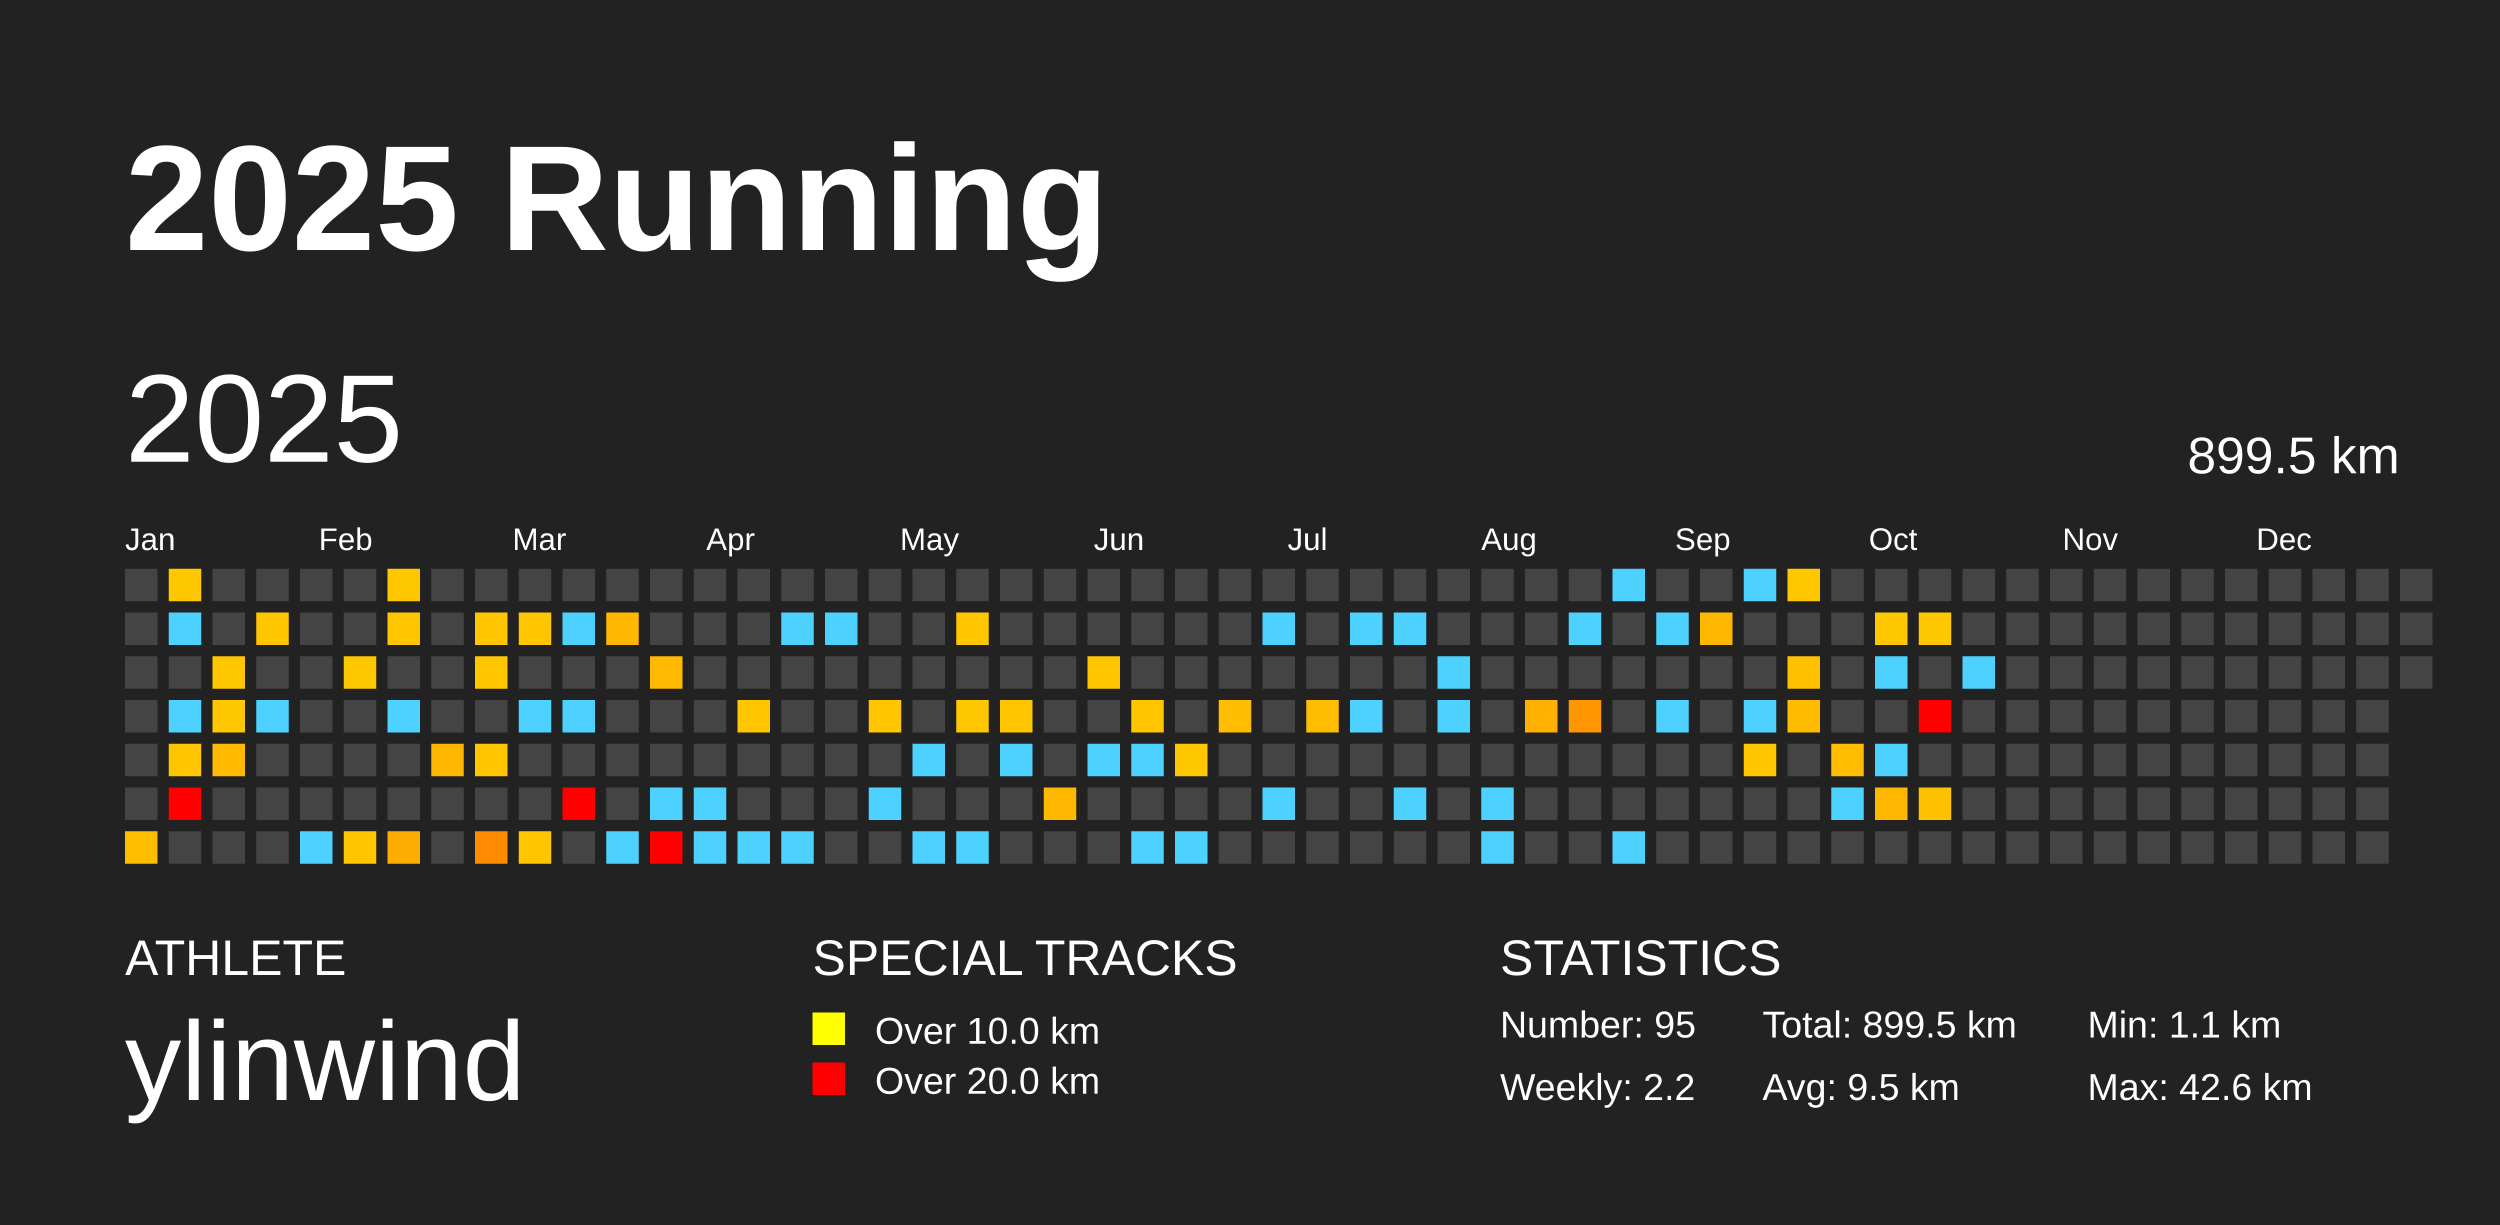
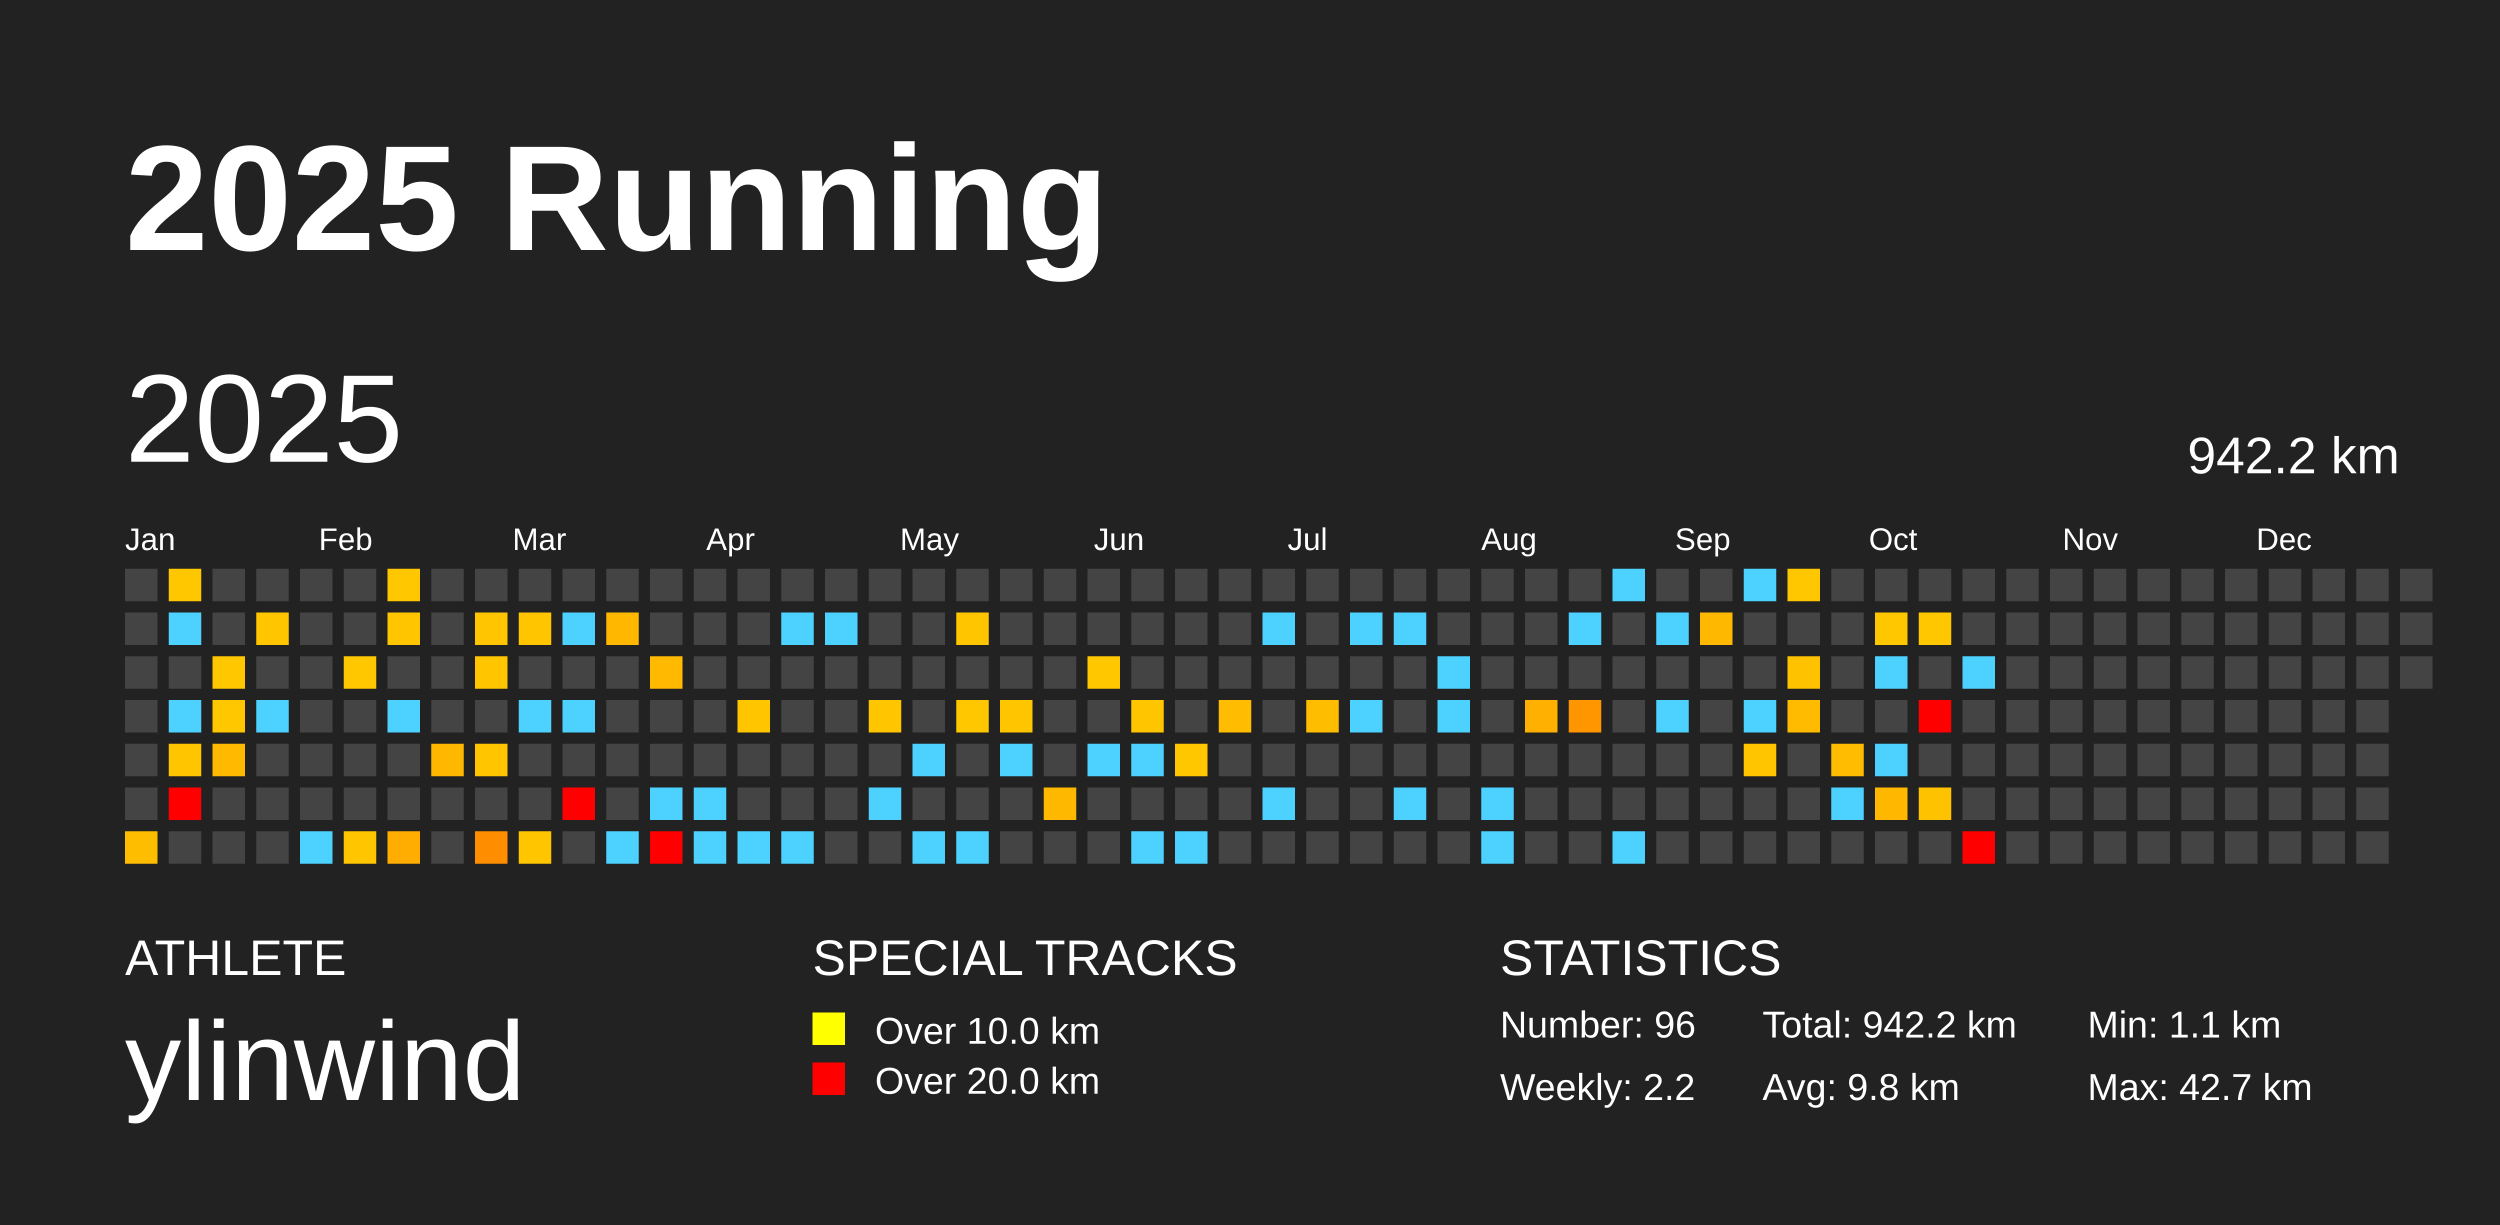
<svg xmlns="http://www.w3.org/2000/svg" baseProfile="full" height="98mm" version="1.1" viewBox="0,0,200,98" width="200mm">
  <defs />
  <rect fill="#222222" height="98" width="200" x="0" y="0" />
  <text fill="#FFFFFF" style="font-size:12px; font-family:Arial; font-weight:bold;" x="10" y="20">2025 Running</text>
  <text fill="#FFFFFF" style="font-size:4px; font-family:Arial" x="10" y="78">ATHLETE</text>
  <text fill="#FFFFFF" style="font-size:9px; font-family:Arial" x="10" y="88">ylinwind</text>
  <text fill="#FFFFFF" style="font-size:4px; font-family:Arial" x="65" y="78">SPECIAL TRACKS</text>
  <rect fill="yellow" height="2.6" width="2.6" x="65" y="81" />
  <text fill="#FFFFFF" style="font-size:3px; font-family:Arial" x="70" y="83.5">Over 10.0 km</text>
  <rect fill="red" height="2.6" width="2.6" x="65" y="85" />
  <text fill="#FFFFFF" style="font-size:3px; font-family:Arial" x="70" y="87.5">Over 20.0 km</text>
  <text fill="#FFFFFF" style="font-size:4px; font-family:Arial" x="120" y="78">STATISTICS</text>
-   <text fill="#FFFFFF" style="font-size:3px; font-family:Arial" x="120" y="83">Number: 95</text>
+   <text fill="#FFFFFF" style="font-size:3px; font-family:Arial" x="120" y="83">Number: 96</text>
  <text fill="#FFFFFF" style="font-size:3px; font-family:Arial" x="120" y="88">Weekly: 2.2</text>
-   <text fill="#FFFFFF" style="font-size:3px; font-family:Arial" x="141" y="83">Total: 899.5 km</text>
-   <text fill="#FFFFFF" style="font-size:3px; font-family:Arial" x="141" y="88">Avg: 9.5 km</text>
+   <text fill="#FFFFFF" style="font-size:3px; font-family:Arial" x="141" y="83">Total: 942.2 km</text>
+   <text fill="#FFFFFF" style="font-size:3px; font-family:Arial" x="141" y="88">Avg: 9.8 km</text>
  <text fill="#FFFFFF" style="font-size:3px; font-family:Arial" x="167" y="83">Min: 1.1 km</text>
-   <text fill="#FFFFFF" style="font-size:3px; font-family:Arial" x="167" y="88">Max: 42.6 km</text>
+   <text fill="#FFFFFF" style="font-size:3px; font-family:Arial" x="167" y="88">Max: 42.7 km</text>
  <text dominant-baseline="hanging" fill="#FFFFFF" style="font-size:10.0px; font-family:Arial;" x="10" y="30">2025</text>
-   <text dominant-baseline="hanging" fill="#FFFFFF" style="font-size:4.125px; font-family:Arial;" x="175" y="35">899.5 km</text>
+   <text dominant-baseline="hanging" fill="#FFFFFF" style="font-size:4.125px; font-family:Arial;" x="175" y="35">942.2 km</text>
  <text fill="#FFFFFF" style="font-size:2.5px; font-family:Arial" x="10.0" y="44">Jan</text>
  <text fill="#FFFFFF" style="font-size:2.5px; font-family:Arial" x="25.5" y="44">Feb</text>
  <text fill="#FFFFFF" style="font-size:2.5px; font-family:Arial" x="41.0" y="44">Mar</text>
  <text fill="#FFFFFF" style="font-size:2.5px; font-family:Arial" x="56.5" y="44">Apr</text>
  <text fill="#FFFFFF" style="font-size:2.5px; font-family:Arial" x="72.0" y="44">May</text>
  <text fill="#FFFFFF" style="font-size:2.5px; font-family:Arial" x="87.5" y="44">Jun</text>
  <text fill="#FFFFFF" style="font-size:2.5px; font-family:Arial" x="103.0" y="44">Jul</text>
  <text fill="#FFFFFF" style="font-size:2.5px; font-family:Arial" x="118.5" y="44">Aug</text>
  <text fill="#FFFFFF" style="font-size:2.5px; font-family:Arial" x="134.0" y="44">Sep</text>
  <text fill="#FFFFFF" style="font-size:2.5px; font-family:Arial" x="149.5" y="44">Oct</text>
  <text fill="#FFFFFF" style="font-size:2.5px; font-family:Arial" x="165.0" y="44">Nov</text>
  <text fill="#FFFFFF" style="font-size:2.5px; font-family:Arial" x="180.5" y="44">Dec</text>
  <rect fill="#444444" height="2.6" width="2.6" x="10.0" y="45.5" />
  <rect fill="#444444" height="2.6" width="2.6" x="10.0" y="49.0" />
  <rect fill="#444444" height="2.6" width="2.6" x="10.0" y="52.5" />
  <rect fill="#444444" height="2.6" width="2.6" x="10.0" y="56.0" />
  <rect fill="#444444" height="2.6" width="2.6" x="10.0" y="59.5" />
  <rect fill="#444444" height="2.6" width="2.6" x="10.0" y="63.0" />
  <rect fill="#ffbd00" height="2.6" width="2.6" x="10.0" y="66.5" />
  <rect fill="#ffc700" height="2.6" width="2.6" x="13.5" y="45.5" />
  <rect fill="#4dd2ff" height="2.6" width="2.6" x="13.5" y="49.0" />
  <rect fill="#444444" height="2.6" width="2.6" x="13.5" y="52.5" />
  <rect fill="#4dd2ff" height="2.6" width="2.6" x="13.5" y="56.0" />
  <rect fill="#ffc600" height="2.6" width="2.6" x="13.5" y="59.5" />
  <rect fill="red" height="2.6" width="2.6" x="13.5" y="63.0" />
  <rect fill="#444444" height="2.6" width="2.6" x="13.5" y="66.5" />
  <rect fill="#444444" height="2.6" width="2.6" x="17.0" y="45.5" />
  <rect fill="#444444" height="2.6" width="2.6" x="17.0" y="49.0" />
  <rect fill="#ffc700" height="2.6" width="2.6" x="17.0" y="52.5" />
  <rect fill="#ffc700" height="2.6" width="2.6" x="17.0" y="56.0" />
  <rect fill="#ffba00" height="2.6" width="2.6" x="17.0" y="59.5" />
  <rect fill="#444444" height="2.6" width="2.6" x="17.0" y="63.0" />
  <rect fill="#444444" height="2.6" width="2.6" x="17.0" y="66.5" />
  <rect fill="#444444" height="2.6" width="2.6" x="20.5" y="45.5" />
  <rect fill="#ffc600" height="2.6" width="2.6" x="20.5" y="49.0" />
  <rect fill="#444444" height="2.6" width="2.6" x="20.5" y="52.5" />
  <rect fill="#4dd2ff" height="2.6" width="2.6" x="20.5" y="56.0" />
  <rect fill="#444444" height="2.6" width="2.6" x="20.5" y="59.5" />
  <rect fill="#444444" height="2.6" width="2.6" x="20.5" y="63.0" />
  <rect fill="#444444" height="2.6" width="2.6" x="20.5" y="66.5" />
  <rect fill="#444444" height="2.6" width="2.6" x="24.0" y="45.5" />
  <rect fill="#444444" height="2.6" width="2.6" x="24.0" y="49.0" />
  <rect fill="#444444" height="2.6" width="2.6" x="24.0" y="52.5" />
  <rect fill="#444444" height="2.6" width="2.6" x="24.0" y="56.0" />
  <rect fill="#444444" height="2.6" width="2.6" x="24.0" y="59.5" />
  <rect fill="#444444" height="2.6" width="2.6" x="24.0" y="63.0" />
  <rect fill="#4dd2ff" height="2.6" width="2.6" x="24.0" y="66.5" />
  <rect fill="#444444" height="2.6" width="2.6" x="27.5" y="45.5" />
  <rect fill="#444444" height="2.6" width="2.6" x="27.5" y="49.0" />
  <rect fill="#ffc700" height="2.6" width="2.6" x="27.5" y="52.5" />
  <rect fill="#444444" height="2.6" width="2.6" x="27.5" y="56.0" />
  <rect fill="#444444" height="2.6" width="2.6" x="27.5" y="59.5" />
  <rect fill="#444444" height="2.6" width="2.6" x="27.5" y="63.0" />
  <rect fill="#ffc600" height="2.6" width="2.6" x="27.5" y="66.5" />
  <rect fill="#ffc700" height="2.6" width="2.6" x="31.0" y="45.5" />
  <rect fill="#ffc600" height="2.6" width="2.6" x="31.0" y="49.0" />
  <rect fill="#444444" height="2.6" width="2.6" x="31.0" y="52.5" />
  <rect fill="#4dd2ff" height="2.6" width="2.6" x="31.0" y="56.0" />
  <rect fill="#444444" height="2.6" width="2.6" x="31.0" y="59.5" />
  <rect fill="#444444" height="2.6" width="2.6" x="31.0" y="63.0" />
-   <rect fill="#ffac00" height="2.6" width="2.6" x="31.0" y="66.5" />
+   <rect fill="#ffad00" height="2.6" width="2.6" x="31.0" y="66.5" />
  <rect fill="#444444" height="2.6" width="2.6" x="34.5" y="45.5" />
  <rect fill="#444444" height="2.6" width="2.6" x="34.5" y="49.0" />
  <rect fill="#444444" height="2.6" width="2.6" x="34.5" y="52.5" />
  <rect fill="#444444" height="2.6" width="2.6" x="34.5" y="56.0" />
  <rect fill="#ffb700" height="2.6" width="2.6" x="34.5" y="59.5" />
  <rect fill="#444444" height="2.6" width="2.6" x="34.5" y="63.0" />
  <rect fill="#444444" height="2.6" width="2.6" x="34.5" y="66.5" />
  <rect fill="#444444" height="2.6" width="2.6" x="38.0" y="45.5" />
  <rect fill="#ffc500" height="2.6" width="2.6" x="38.0" y="49.0" />
  <rect fill="#ffc600" height="2.6" width="2.6" x="38.0" y="52.5" />
  <rect fill="#444444" height="2.6" width="2.6" x="38.0" y="56.0" />
  <rect fill="#ffc600" height="2.6" width="2.6" x="38.0" y="59.5" />
  <rect fill="#444444" height="2.6" width="2.6" x="38.0" y="63.0" />
-   <rect fill="#ff8c00" height="2.6" width="2.6" x="38.0" y="66.5" />
+   <rect fill="#ff8d00" height="2.6" width="2.6" x="38.0" y="66.5" />
  <rect fill="#444444" height="2.6" width="2.6" x="41.5" y="45.5" />
  <rect fill="#ffc600" height="2.6" width="2.6" x="41.5" y="49.0" />
  <rect fill="#444444" height="2.6" width="2.6" x="41.5" y="52.5" />
  <rect fill="#4dd2ff" height="2.6" width="2.6" x="41.5" y="56.0" />
  <rect fill="#444444" height="2.6" width="2.6" x="41.5" y="59.5" />
  <rect fill="#444444" height="2.6" width="2.6" x="41.5" y="63.0" />
  <rect fill="#ffc600" height="2.6" width="2.6" x="41.5" y="66.5" />
  <rect fill="#444444" height="2.6" width="2.6" x="45.0" y="45.5" />
  <rect fill="#4dd2ff" height="2.6" width="2.6" x="45.0" y="49.0" />
  <rect fill="#444444" height="2.6" width="2.6" x="45.0" y="52.5" />
  <rect fill="#4dd2ff" height="2.6" width="2.6" x="45.0" y="56.0" />
  <rect fill="#444444" height="2.6" width="2.6" x="45.0" y="59.5" />
  <rect fill="red" height="2.6" width="2.6" x="45.0" y="63.0" />
  <rect fill="#444444" height="2.6" width="2.6" x="45.0" y="66.5" />
  <rect fill="#444444" height="2.6" width="2.6" x="48.5" y="45.5" />
  <rect fill="#ffb700" height="2.6" width="2.6" x="48.5" y="49.0" />
  <rect fill="#444444" height="2.6" width="2.6" x="48.5" y="52.5" />
  <rect fill="#444444" height="2.6" width="2.6" x="48.5" y="56.0" />
  <rect fill="#444444" height="2.6" width="2.6" x="48.5" y="59.5" />
  <rect fill="#444444" height="2.6" width="2.6" x="48.5" y="63.0" />
  <rect fill="#4dd2ff" height="2.6" width="2.6" x="48.5" y="66.5" />
  <rect fill="#444444" height="2.6" width="2.6" x="52.0" y="45.5" />
  <rect fill="#444444" height="2.6" width="2.6" x="52.0" y="49.0" />
  <rect fill="#ffb900" height="2.6" width="2.6" x="52.0" y="52.5" />
  <rect fill="#444444" height="2.6" width="2.6" x="52.0" y="56.0" />
  <rect fill="#444444" height="2.6" width="2.6" x="52.0" y="59.5" />
  <rect fill="#4dd2ff" height="2.6" width="2.6" x="52.0" y="63.0" />
  <rect fill="red" height="2.6" width="2.6" x="52.0" y="66.5" />
  <rect fill="#444444" height="2.6" width="2.6" x="55.5" y="45.5" />
  <rect fill="#444444" height="2.6" width="2.6" x="55.5" y="49.0" />
  <rect fill="#444444" height="2.6" width="2.6" x="55.5" y="52.5" />
  <rect fill="#444444" height="2.6" width="2.6" x="55.5" y="56.0" />
  <rect fill="#444444" height="2.6" width="2.6" x="55.5" y="59.5" />
  <rect fill="#4dd2ff" height="2.6" width="2.6" x="55.5" y="63.0" />
  <rect fill="#4dd2ff" height="2.6" width="2.6" x="55.5" y="66.5" />
  <rect fill="#444444" height="2.6" width="2.6" x="59.0" y="45.5" />
  <rect fill="#444444" height="2.6" width="2.6" x="59.0" y="49.0" />
  <rect fill="#444444" height="2.6" width="2.6" x="59.0" y="52.5" />
  <rect fill="#ffc600" height="2.6" width="2.6" x="59.0" y="56.0" />
  <rect fill="#444444" height="2.6" width="2.6" x="59.0" y="59.5" />
  <rect fill="#444444" height="2.6" width="2.6" x="59.0" y="63.0" />
  <rect fill="#4dd2ff" height="2.6" width="2.6" x="59.0" y="66.5" />
  <rect fill="#444444" height="2.6" width="2.6" x="62.5" y="45.5" />
  <rect fill="#4dd2ff" height="2.6" width="2.6" x="62.5" y="49.0" />
  <rect fill="#444444" height="2.6" width="2.6" x="62.5" y="52.5" />
  <rect fill="#444444" height="2.6" width="2.6" x="62.5" y="56.0" />
  <rect fill="#444444" height="2.6" width="2.6" x="62.5" y="59.5" />
  <rect fill="#444444" height="2.6" width="2.6" x="62.5" y="63.0" />
  <rect fill="#4dd2ff" height="2.6" width="2.6" x="62.5" y="66.5" />
  <rect fill="#444444" height="2.6" width="2.6" x="66.0" y="45.5" />
  <rect fill="#4dd2ff" height="2.6" width="2.6" x="66.0" y="49.0" />
  <rect fill="#444444" height="2.6" width="2.6" x="66.0" y="52.5" />
  <rect fill="#444444" height="2.6" width="2.6" x="66.0" y="56.0" />
  <rect fill="#444444" height="2.6" width="2.6" x="66.0" y="59.5" />
  <rect fill="#444444" height="2.6" width="2.6" x="66.0" y="63.0" />
  <rect fill="#444444" height="2.6" width="2.6" x="66.0" y="66.5" />
  <rect fill="#444444" height="2.6" width="2.6" x="69.5" y="45.5" />
  <rect fill="#444444" height="2.6" width="2.6" x="69.5" y="49.0" />
  <rect fill="#444444" height="2.6" width="2.6" x="69.5" y="52.5" />
  <rect fill="#ffc600" height="2.6" width="2.6" x="69.5" y="56.0" />
  <rect fill="#444444" height="2.6" width="2.6" x="69.5" y="59.5" />
  <rect fill="#4dd2ff" height="2.6" width="2.6" x="69.5" y="63.0" />
  <rect fill="#444444" height="2.6" width="2.6" x="69.5" y="66.5" />
  <rect fill="#444444" height="2.6" width="2.6" x="73.0" y="45.5" />
  <rect fill="#444444" height="2.6" width="2.6" x="73.0" y="49.0" />
  <rect fill="#444444" height="2.6" width="2.6" x="73.0" y="52.5" />
  <rect fill="#444444" height="2.6" width="2.6" x="73.0" y="56.0" />
  <rect fill="#4dd2ff" height="2.6" width="2.6" x="73.0" y="59.5" />
  <rect fill="#444444" height="2.6" width="2.6" x="73.0" y="63.0" />
  <rect fill="#4dd2ff" height="2.6" width="2.6" x="73.0" y="66.5" />
  <rect fill="#444444" height="2.6" width="2.6" x="76.5" y="45.5" />
  <rect fill="#ffc600" height="2.6" width="2.6" x="76.5" y="49.0" />
  <rect fill="#444444" height="2.6" width="2.6" x="76.5" y="52.5" />
  <rect fill="#ffc700" height="2.6" width="2.6" x="76.5" y="56.0" />
  <rect fill="#444444" height="2.6" width="2.6" x="76.5" y="59.5" />
  <rect fill="#444444" height="2.6" width="2.6" x="76.5" y="63.0" />
  <rect fill="#4dd2ff" height="2.6" width="2.6" x="76.5" y="66.5" />
  <rect fill="#444444" height="2.6" width="2.6" x="80.0" y="45.5" />
  <rect fill="#444444" height="2.6" width="2.6" x="80.0" y="49.0" />
  <rect fill="#444444" height="2.6" width="2.6" x="80.0" y="52.5" />
  <rect fill="#ffc600" height="2.6" width="2.6" x="80.0" y="56.0" />
  <rect fill="#4dd2ff" height="2.6" width="2.6" x="80.0" y="59.5" />
  <rect fill="#444444" height="2.6" width="2.6" x="80.0" y="63.0" />
  <rect fill="#444444" height="2.6" width="2.6" x="80.0" y="66.5" />
  <rect fill="#444444" height="2.6" width="2.6" x="83.5" y="45.5" />
  <rect fill="#444444" height="2.6" width="2.6" x="83.5" y="49.0" />
  <rect fill="#444444" height="2.6" width="2.6" x="83.5" y="52.5" />
  <rect fill="#444444" height="2.6" width="2.6" x="83.5" y="56.0" />
  <rect fill="#444444" height="2.6" width="2.6" x="83.5" y="59.5" />
  <rect fill="#ffb800" height="2.6" width="2.6" x="83.5" y="63.0" />
  <rect fill="#444444" height="2.6" width="2.6" x="83.5" y="66.5" />
  <rect fill="#444444" height="2.6" width="2.6" x="87.0" y="45.5" />
  <rect fill="#444444" height="2.6" width="2.6" x="87.0" y="49.0" />
-   <rect fill="#ffc600" height="2.6" width="2.6" x="87.0" y="52.5" />
+   <rect fill="#ffc700" height="2.6" width="2.6" x="87.0" y="52.5" />
  <rect fill="#444444" height="2.6" width="2.6" x="87.0" y="56.0" />
  <rect fill="#4dd2ff" height="2.6" width="2.6" x="87.0" y="59.5" />
  <rect fill="#444444" height="2.6" width="2.6" x="87.0" y="63.0" />
  <rect fill="#444444" height="2.6" width="2.6" x="87.0" y="66.5" />
  <rect fill="#444444" height="2.6" width="2.6" x="90.5" y="45.5" />
  <rect fill="#444444" height="2.6" width="2.6" x="90.5" y="49.0" />
  <rect fill="#444444" height="2.6" width="2.6" x="90.5" y="52.5" />
  <rect fill="#ffc600" height="2.6" width="2.6" x="90.5" y="56.0" />
  <rect fill="#4dd2ff" height="2.6" width="2.6" x="90.5" y="59.5" />
  <rect fill="#444444" height="2.6" width="2.6" x="90.5" y="63.0" />
  <rect fill="#4dd2ff" height="2.6" width="2.6" x="90.5" y="66.5" />
  <rect fill="#444444" height="2.6" width="2.6" x="94.0" y="45.5" />
  <rect fill="#444444" height="2.6" width="2.6" x="94.0" y="49.0" />
  <rect fill="#444444" height="2.6" width="2.6" x="94.0" y="52.5" />
  <rect fill="#444444" height="2.6" width="2.6" x="94.0" y="56.0" />
  <rect fill="#ffc700" height="2.6" width="2.6" x="94.0" y="59.5" />
  <rect fill="#444444" height="2.6" width="2.6" x="94.0" y="63.0" />
  <rect fill="#4dd2ff" height="2.6" width="2.6" x="94.0" y="66.5" />
  <rect fill="#444444" height="2.6" width="2.6" x="97.5" y="45.5" />
  <rect fill="#444444" height="2.6" width="2.6" x="97.5" y="49.0" />
  <rect fill="#444444" height="2.6" width="2.6" x="97.5" y="52.5" />
  <rect fill="#ffbc00" height="2.6" width="2.6" x="97.5" y="56.0" />
  <rect fill="#444444" height="2.6" width="2.6" x="97.5" y="59.5" />
  <rect fill="#444444" height="2.6" width="2.6" x="97.5" y="63.0" />
  <rect fill="#444444" height="2.6" width="2.6" x="97.5" y="66.5" />
  <rect fill="#444444" height="2.6" width="2.6" x="101.0" y="45.5" />
  <rect fill="#4dd2ff" height="2.6" width="2.6" x="101.0" y="49.0" />
  <rect fill="#444444" height="2.6" width="2.6" x="101.0" y="52.5" />
  <rect fill="#444444" height="2.6" width="2.6" x="101.0" y="56.0" />
  <rect fill="#444444" height="2.6" width="2.6" x="101.0" y="59.5" />
  <rect fill="#4dd2ff" height="2.6" width="2.6" x="101.0" y="63.0" />
  <rect fill="#444444" height="2.6" width="2.6" x="101.0" y="66.5" />
  <rect fill="#444444" height="2.6" width="2.6" x="104.5" y="45.5" />
  <rect fill="#444444" height="2.6" width="2.6" x="104.5" y="49.0" />
  <rect fill="#444444" height="2.6" width="2.6" x="104.5" y="52.5" />
-   <rect fill="#ffbc00" height="2.6" width="2.6" x="104.5" y="56.0" />
+   <rect fill="#ffbd00" height="2.6" width="2.6" x="104.5" y="56.0" />
  <rect fill="#444444" height="2.6" width="2.6" x="104.5" y="59.5" />
  <rect fill="#444444" height="2.6" width="2.6" x="104.5" y="63.0" />
  <rect fill="#444444" height="2.6" width="2.6" x="104.5" y="66.5" />
  <rect fill="#444444" height="2.6" width="2.6" x="108.0" y="45.5" />
  <rect fill="#4dd2ff" height="2.6" width="2.6" x="108.0" y="49.0" />
  <rect fill="#444444" height="2.6" width="2.6" x="108.0" y="52.5" />
  <rect fill="#4dd2ff" height="2.6" width="2.6" x="108.0" y="56.0" />
  <rect fill="#444444" height="2.6" width="2.6" x="108.0" y="59.5" />
  <rect fill="#444444" height="2.6" width="2.6" x="108.0" y="63.0" />
  <rect fill="#444444" height="2.6" width="2.6" x="108.0" y="66.5" />
  <rect fill="#444444" height="2.6" width="2.6" x="111.5" y="45.5" />
  <rect fill="#4dd2ff" height="2.6" width="2.6" x="111.5" y="49.0" />
  <rect fill="#444444" height="2.6" width="2.6" x="111.5" y="52.5" />
  <rect fill="#444444" height="2.6" width="2.6" x="111.5" y="56.0" />
  <rect fill="#444444" height="2.6" width="2.6" x="111.5" y="59.5" />
  <rect fill="#4dd2ff" height="2.6" width="2.6" x="111.5" y="63.0" />
  <rect fill="#444444" height="2.6" width="2.6" x="111.5" y="66.5" />
  <rect fill="#444444" height="2.6" width="2.6" x="115.0" y="45.5" />
  <rect fill="#444444" height="2.6" width="2.6" x="115.0" y="49.0" />
  <rect fill="#4dd2ff" height="2.6" width="2.6" x="115.0" y="52.5" />
  <rect fill="#4dd2ff" height="2.6" width="2.6" x="115.0" y="56.0" />
  <rect fill="#444444" height="2.6" width="2.6" x="115.0" y="59.5" />
  <rect fill="#444444" height="2.6" width="2.6" x="115.0" y="63.0" />
  <rect fill="#444444" height="2.6" width="2.6" x="115.0" y="66.5" />
  <rect fill="#444444" height="2.6" width="2.6" x="118.5" y="45.5" />
  <rect fill="#444444" height="2.6" width="2.6" x="118.5" y="49.0" />
  <rect fill="#444444" height="2.6" width="2.6" x="118.5" y="52.5" />
  <rect fill="#444444" height="2.6" width="2.6" x="118.5" y="56.0" />
  <rect fill="#444444" height="2.6" width="2.6" x="118.5" y="59.5" />
  <rect fill="#4dd2ff" height="2.6" width="2.6" x="118.5" y="63.0" />
  <rect fill="#4dd2ff" height="2.6" width="2.6" x="118.5" y="66.5" />
  <rect fill="#444444" height="2.6" width="2.6" x="122.0" y="45.5" />
  <rect fill="#444444" height="2.6" width="2.6" x="122.0" y="49.0" />
  <rect fill="#444444" height="2.6" width="2.6" x="122.0" y="52.5" />
  <rect fill="#ffb000" height="2.6" width="2.6" x="122.0" y="56.0" />
  <rect fill="#444444" height="2.6" width="2.6" x="122.0" y="59.5" />
  <rect fill="#444444" height="2.6" width="2.6" x="122.0" y="63.0" />
  <rect fill="#444444" height="2.6" width="2.6" x="122.0" y="66.5" />
  <rect fill="#444444" height="2.6" width="2.6" x="125.5" y="45.5" />
  <rect fill="#4dd2ff" height="2.6" width="2.6" x="125.5" y="49.0" />
  <rect fill="#444444" height="2.6" width="2.6" x="125.5" y="52.5" />
  <rect fill="#ff9600" height="2.6" width="2.6" x="125.5" y="56.0" />
  <rect fill="#444444" height="2.6" width="2.6" x="125.5" y="59.5" />
  <rect fill="#444444" height="2.6" width="2.6" x="125.5" y="63.0" />
  <rect fill="#444444" height="2.6" width="2.6" x="125.5" y="66.5" />
  <rect fill="#4dd2ff" height="2.6" width="2.6" x="129.0" y="45.5" />
  <rect fill="#444444" height="2.6" width="2.6" x="129.0" y="49.0" />
  <rect fill="#444444" height="2.6" width="2.6" x="129.0" y="52.5" />
  <rect fill="#444444" height="2.6" width="2.6" x="129.0" y="56.0" />
  <rect fill="#444444" height="2.6" width="2.6" x="129.0" y="59.5" />
  <rect fill="#444444" height="2.6" width="2.6" x="129.0" y="63.0" />
  <rect fill="#4dd2ff" height="2.6" width="2.6" x="129.0" y="66.5" />
  <rect fill="#444444" height="2.6" width="2.6" x="132.5" y="45.5" />
  <rect fill="#4dd2ff" height="2.6" width="2.6" x="132.5" y="49.0" />
  <rect fill="#444444" height="2.6" width="2.6" x="132.5" y="52.5" />
  <rect fill="#4dd2ff" height="2.6" width="2.6" x="132.5" y="56.0" />
  <rect fill="#444444" height="2.6" width="2.6" x="132.5" y="59.5" />
  <rect fill="#444444" height="2.6" width="2.6" x="132.5" y="63.0" />
  <rect fill="#444444" height="2.6" width="2.6" x="132.5" y="66.5" />
  <rect fill="#444444" height="2.6" width="2.6" x="136.0" y="45.5" />
  <rect fill="#ffb800" height="2.6" width="2.6" x="136.0" y="49.0" />
  <rect fill="#444444" height="2.6" width="2.6" x="136.0" y="52.5" />
  <rect fill="#444444" height="2.6" width="2.6" x="136.0" y="56.0" />
  <rect fill="#444444" height="2.6" width="2.6" x="136.0" y="59.5" />
  <rect fill="#444444" height="2.6" width="2.6" x="136.0" y="63.0" />
  <rect fill="#444444" height="2.6" width="2.6" x="136.0" y="66.5" />
  <rect fill="#4dd2ff" height="2.6" width="2.6" x="139.5" y="45.5" />
  <rect fill="#444444" height="2.6" width="2.6" x="139.5" y="49.0" />
  <rect fill="#444444" height="2.6" width="2.6" x="139.5" y="52.5" />
  <rect fill="#4dd2ff" height="2.6" width="2.6" x="139.5" y="56.0" />
  <rect fill="#ffc600" height="2.6" width="2.6" x="139.5" y="59.5" />
  <rect fill="#444444" height="2.6" width="2.6" x="139.5" y="63.0" />
  <rect fill="#444444" height="2.6" width="2.6" x="139.5" y="66.5" />
  <rect fill="#ffc700" height="2.6" width="2.6" x="143.0" y="45.5" />
  <rect fill="#444444" height="2.6" width="2.6" x="143.0" y="49.0" />
-   <rect fill="#ffc100" height="2.6" width="2.6" x="143.0" y="52.5" />
+   <rect fill="#ffc200" height="2.6" width="2.6" x="143.0" y="52.5" />
  <rect fill="#ffbb00" height="2.6" width="2.6" x="143.0" y="56.0" />
  <rect fill="#444444" height="2.6" width="2.6" x="143.0" y="59.5" />
  <rect fill="#444444" height="2.6" width="2.6" x="143.0" y="63.0" />
  <rect fill="#444444" height="2.6" width="2.6" x="143.0" y="66.5" />
  <rect fill="#444444" height="2.6" width="2.6" x="146.5" y="45.5" />
  <rect fill="#444444" height="2.6" width="2.6" x="146.5" y="49.0" />
  <rect fill="#444444" height="2.6" width="2.6" x="146.5" y="52.5" />
  <rect fill="#444444" height="2.6" width="2.6" x="146.5" y="56.0" />
  <rect fill="#ffbc00" height="2.6" width="2.6" x="146.5" y="59.5" />
  <rect fill="#4dd2ff" height="2.6" width="2.6" x="146.5" y="63.0" />
  <rect fill="#444444" height="2.6" width="2.6" x="146.5" y="66.5" />
  <rect fill="#444444" height="2.6" width="2.6" x="150.0" y="45.5" />
  <rect fill="#ffc700" height="2.6" width="2.6" x="150.0" y="49.0" />
  <rect fill="#4dd2ff" height="2.6" width="2.6" x="150.0" y="52.5" />
  <rect fill="#444444" height="2.6" width="2.6" x="150.0" y="56.0" />
  <rect fill="#4dd2ff" height="2.6" width="2.6" x="150.0" y="59.5" />
  <rect fill="#ffb700" height="2.6" width="2.6" x="150.0" y="63.0" />
  <rect fill="#444444" height="2.6" width="2.6" x="150.0" y="66.5" />
  <rect fill="#444444" height="2.6" width="2.6" x="153.5" y="45.5" />
  <rect fill="#ffc700" height="2.6" width="2.6" x="153.5" y="49.0" />
  <rect fill="#444444" height="2.6" width="2.6" x="153.5" y="52.5" />
  <rect fill="red" height="2.6" width="2.6" x="153.5" y="56.0" />
  <rect fill="#444444" height="2.6" width="2.6" x="153.5" y="59.5" />
  <rect fill="#ffc200" height="2.6" width="2.6" x="153.5" y="63.0" />
  <rect fill="#444444" height="2.6" width="2.6" x="153.5" y="66.5" />
  <rect fill="#444444" height="2.6" width="2.6" x="157.0" y="45.5" />
  <rect fill="#444444" height="2.6" width="2.6" x="157.0" y="49.0" />
  <rect fill="#4dd2ff" height="2.6" width="2.6" x="157.0" y="52.5" />
  <rect fill="#444444" height="2.6" width="2.6" x="157.0" y="56.0" />
  <rect fill="#444444" height="2.6" width="2.6" x="157.0" y="59.5" />
  <rect fill="#444444" height="2.6" width="2.6" x="157.0" y="63.0" />
-   <rect fill="#444444" height="2.6" width="2.6" x="157.0" y="66.5" />
+   <rect fill="red" height="2.6" width="2.6" x="157.0" y="66.5" />
  <rect fill="#444444" height="2.6" width="2.6" x="160.5" y="45.5" />
  <rect fill="#444444" height="2.6" width="2.6" x="160.5" y="49.0" />
  <rect fill="#444444" height="2.6" width="2.6" x="160.5" y="52.5" />
  <rect fill="#444444" height="2.6" width="2.6" x="160.5" y="56.0" />
  <rect fill="#444444" height="2.6" width="2.6" x="160.5" y="59.5" />
  <rect fill="#444444" height="2.6" width="2.6" x="160.5" y="63.0" />
  <rect fill="#444444" height="2.6" width="2.6" x="160.5" y="66.5" />
  <rect fill="#444444" height="2.6" width="2.6" x="164.0" y="45.5" />
  <rect fill="#444444" height="2.6" width="2.6" x="164.0" y="49.0" />
  <rect fill="#444444" height="2.6" width="2.6" x="164.0" y="52.5" />
  <rect fill="#444444" height="2.6" width="2.6" x="164.0" y="56.0" />
  <rect fill="#444444" height="2.6" width="2.6" x="164.0" y="59.5" />
  <rect fill="#444444" height="2.6" width="2.6" x="164.0" y="63.0" />
  <rect fill="#444444" height="2.6" width="2.6" x="164.0" y="66.5" />
  <rect fill="#444444" height="2.6" width="2.6" x="167.5" y="45.5" />
  <rect fill="#444444" height="2.6" width="2.6" x="167.5" y="49.0" />
  <rect fill="#444444" height="2.6" width="2.6" x="167.5" y="52.5" />
  <rect fill="#444444" height="2.6" width="2.6" x="167.5" y="56.0" />
  <rect fill="#444444" height="2.6" width="2.6" x="167.5" y="59.5" />
  <rect fill="#444444" height="2.6" width="2.6" x="167.5" y="63.0" />
  <rect fill="#444444" height="2.6" width="2.6" x="167.5" y="66.5" />
  <rect fill="#444444" height="2.6" width="2.6" x="171.0" y="45.5" />
  <rect fill="#444444" height="2.6" width="2.6" x="171.0" y="49.0" />
  <rect fill="#444444" height="2.6" width="2.6" x="171.0" y="52.5" />
  <rect fill="#444444" height="2.6" width="2.6" x="171.0" y="56.0" />
  <rect fill="#444444" height="2.6" width="2.6" x="171.0" y="59.5" />
  <rect fill="#444444" height="2.6" width="2.6" x="171.0" y="63.0" />
  <rect fill="#444444" height="2.6" width="2.6" x="171.0" y="66.5" />
  <rect fill="#444444" height="2.6" width="2.6" x="174.5" y="45.5" />
  <rect fill="#444444" height="2.6" width="2.6" x="174.5" y="49.0" />
  <rect fill="#444444" height="2.6" width="2.6" x="174.5" y="52.5" />
  <rect fill="#444444" height="2.6" width="2.6" x="174.5" y="56.0" />
  <rect fill="#444444" height="2.6" width="2.6" x="174.5" y="59.5" />
  <rect fill="#444444" height="2.6" width="2.6" x="174.5" y="63.0" />
  <rect fill="#444444" height="2.6" width="2.6" x="174.5" y="66.5" />
  <rect fill="#444444" height="2.6" width="2.6" x="178.0" y="45.5" />
  <rect fill="#444444" height="2.6" width="2.6" x="178.0" y="49.0" />
  <rect fill="#444444" height="2.6" width="2.6" x="178.0" y="52.5" />
  <rect fill="#444444" height="2.6" width="2.6" x="178.0" y="56.0" />
  <rect fill="#444444" height="2.6" width="2.6" x="178.0" y="59.5" />
  <rect fill="#444444" height="2.6" width="2.6" x="178.0" y="63.0" />
  <rect fill="#444444" height="2.6" width="2.6" x="178.0" y="66.5" />
  <rect fill="#444444" height="2.6" width="2.6" x="181.5" y="45.5" />
  <rect fill="#444444" height="2.6" width="2.6" x="181.5" y="49.0" />
  <rect fill="#444444" height="2.6" width="2.6" x="181.5" y="52.5" />
  <rect fill="#444444" height="2.6" width="2.6" x="181.5" y="56.0" />
  <rect fill="#444444" height="2.6" width="2.6" x="181.5" y="59.5" />
  <rect fill="#444444" height="2.6" width="2.6" x="181.5" y="63.0" />
  <rect fill="#444444" height="2.6" width="2.6" x="181.5" y="66.5" />
  <rect fill="#444444" height="2.6" width="2.6" x="185.0" y="45.5" />
  <rect fill="#444444" height="2.6" width="2.6" x="185.0" y="49.0" />
  <rect fill="#444444" height="2.6" width="2.6" x="185.0" y="52.5" />
  <rect fill="#444444" height="2.6" width="2.6" x="185.0" y="56.0" />
  <rect fill="#444444" height="2.6" width="2.6" x="185.0" y="59.5" />
  <rect fill="#444444" height="2.6" width="2.6" x="185.0" y="63.0" />
  <rect fill="#444444" height="2.6" width="2.6" x="185.0" y="66.5" />
  <rect fill="#444444" height="2.6" width="2.6" x="188.5" y="45.5" />
  <rect fill="#444444" height="2.6" width="2.6" x="188.5" y="49.0" />
  <rect fill="#444444" height="2.6" width="2.6" x="188.5" y="52.5" />
  <rect fill="#444444" height="2.6" width="2.6" x="188.5" y="56.0" />
  <rect fill="#444444" height="2.6" width="2.6" x="188.5" y="59.5" />
  <rect fill="#444444" height="2.6" width="2.6" x="188.5" y="63.0" />
  <rect fill="#444444" height="2.6" width="2.6" x="188.5" y="66.5" />
  <rect fill="#444444" height="2.6" width="2.6" x="192.0" y="45.5" />
  <rect fill="#444444" height="2.6" width="2.6" x="192.0" y="49.0" />
  <rect fill="#444444" height="2.6" width="2.6" x="192.0" y="52.5" />
</svg>
